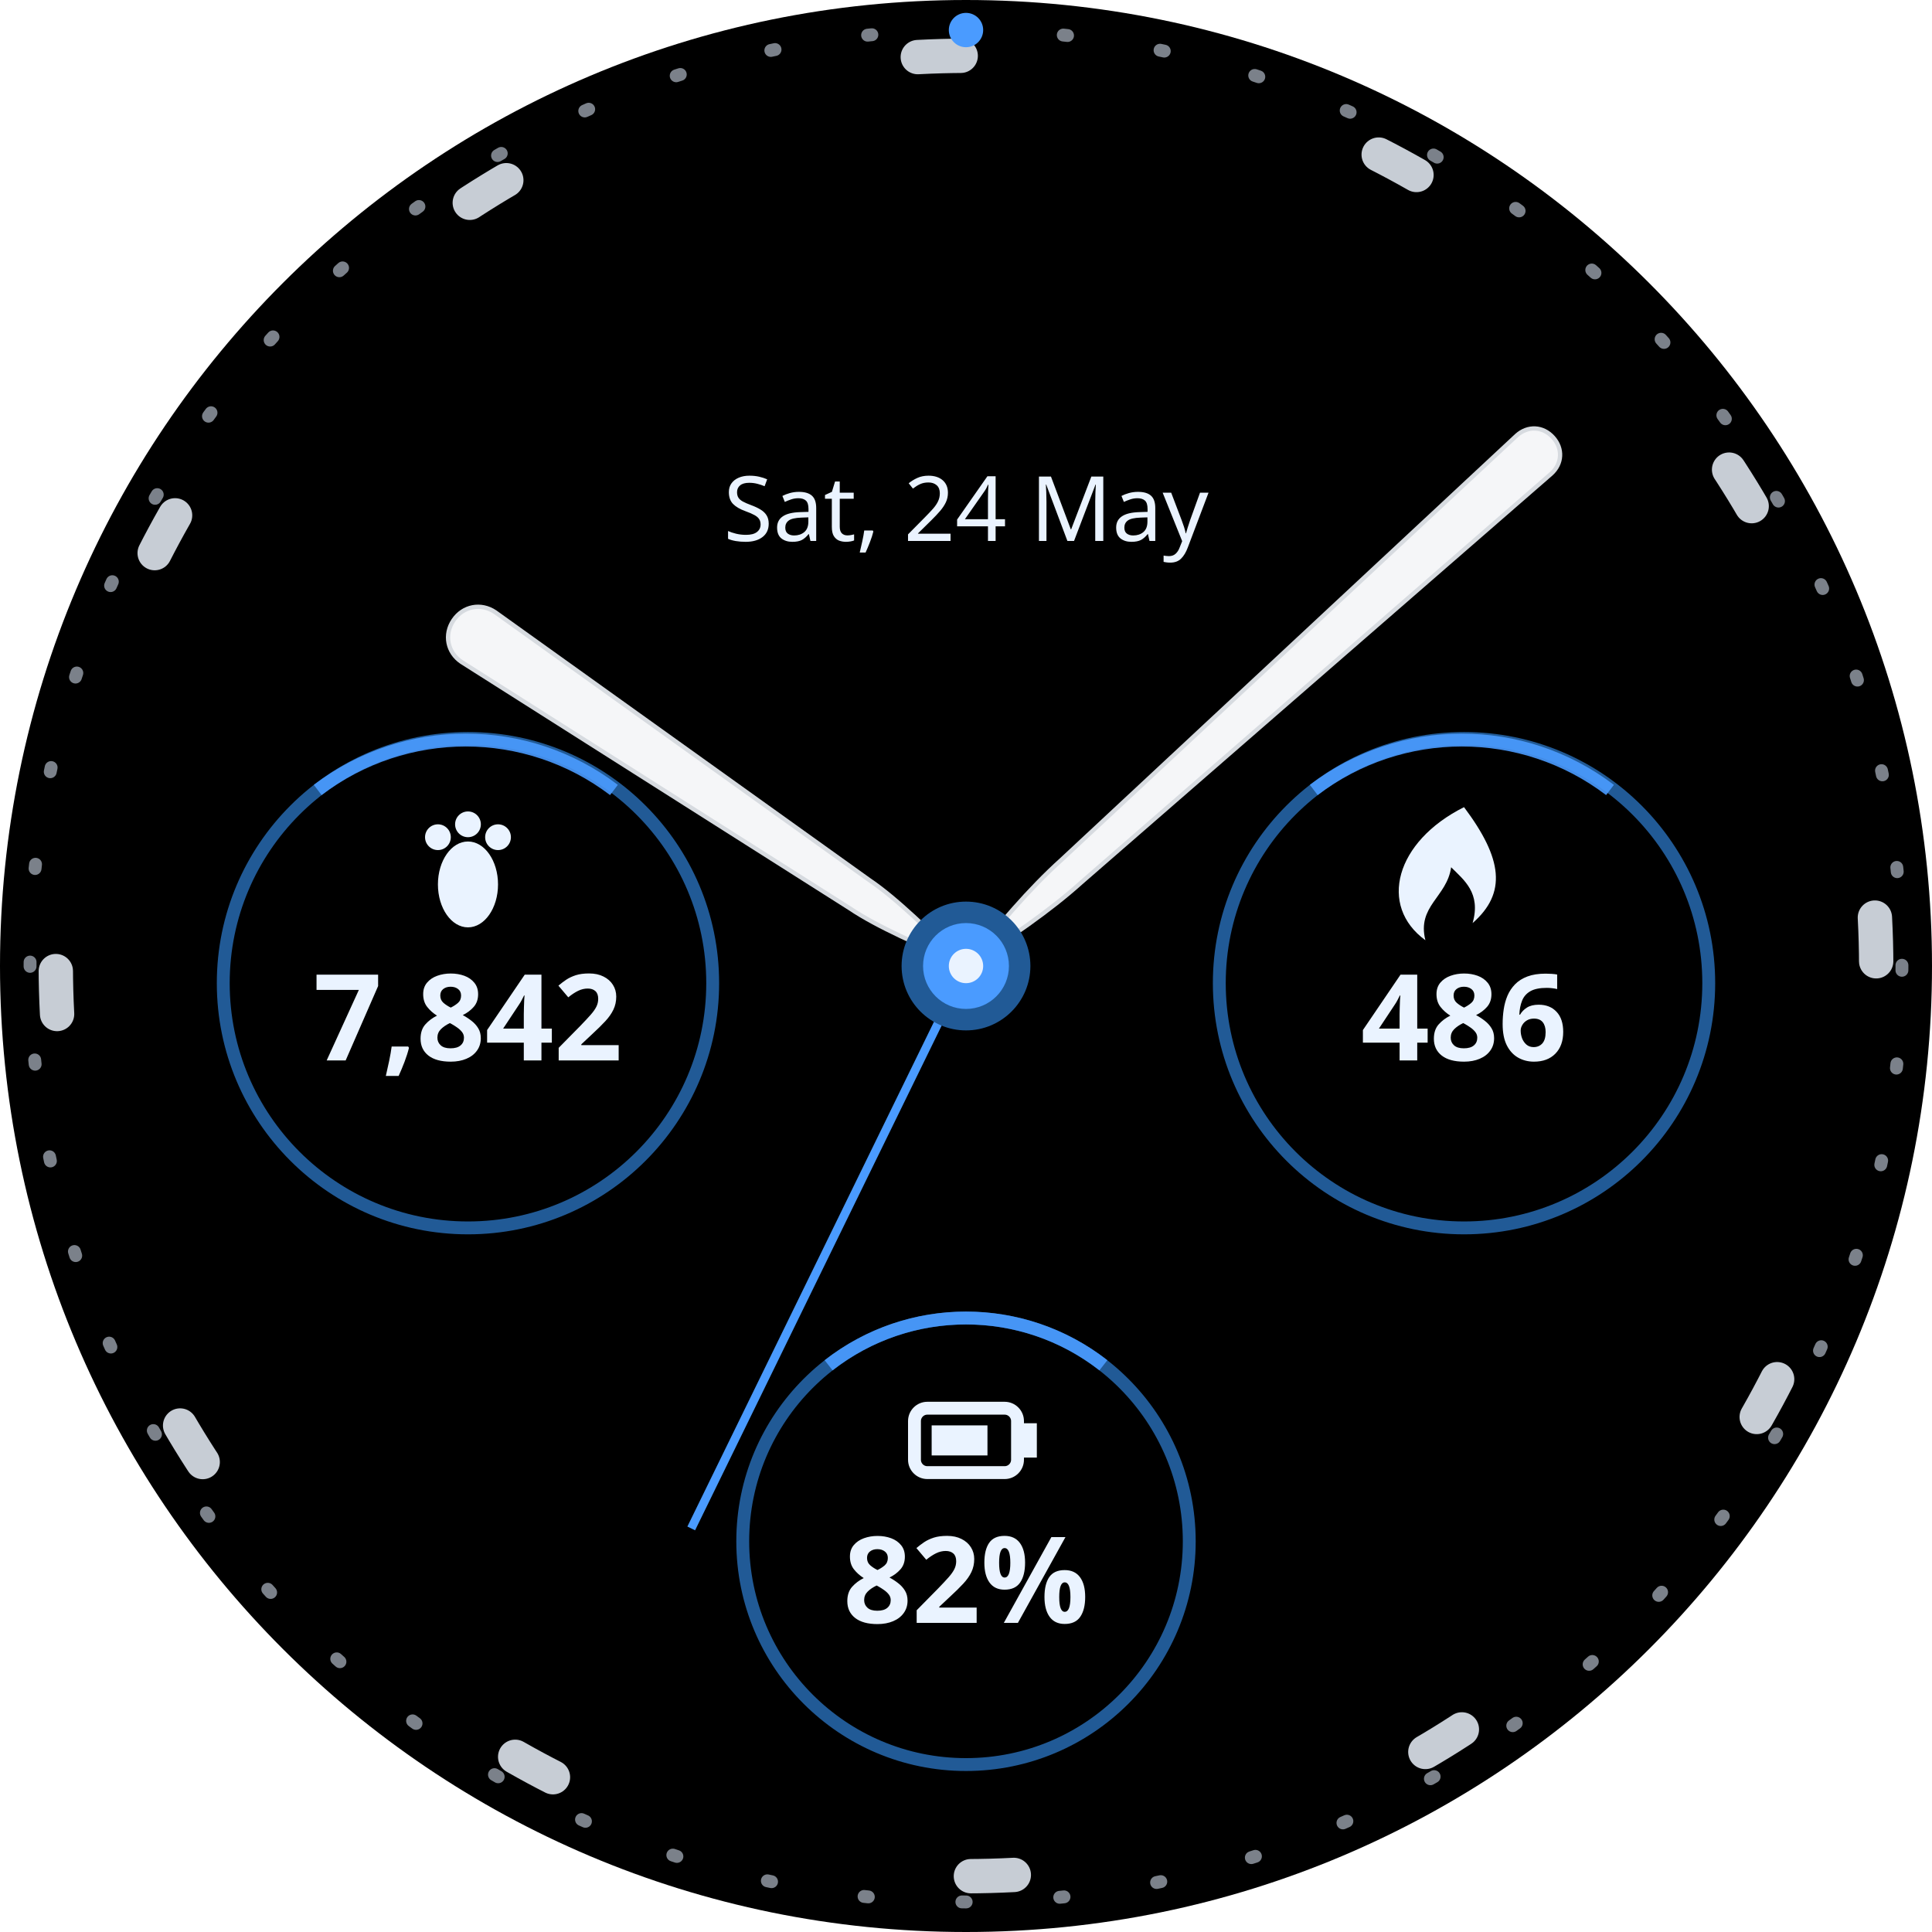
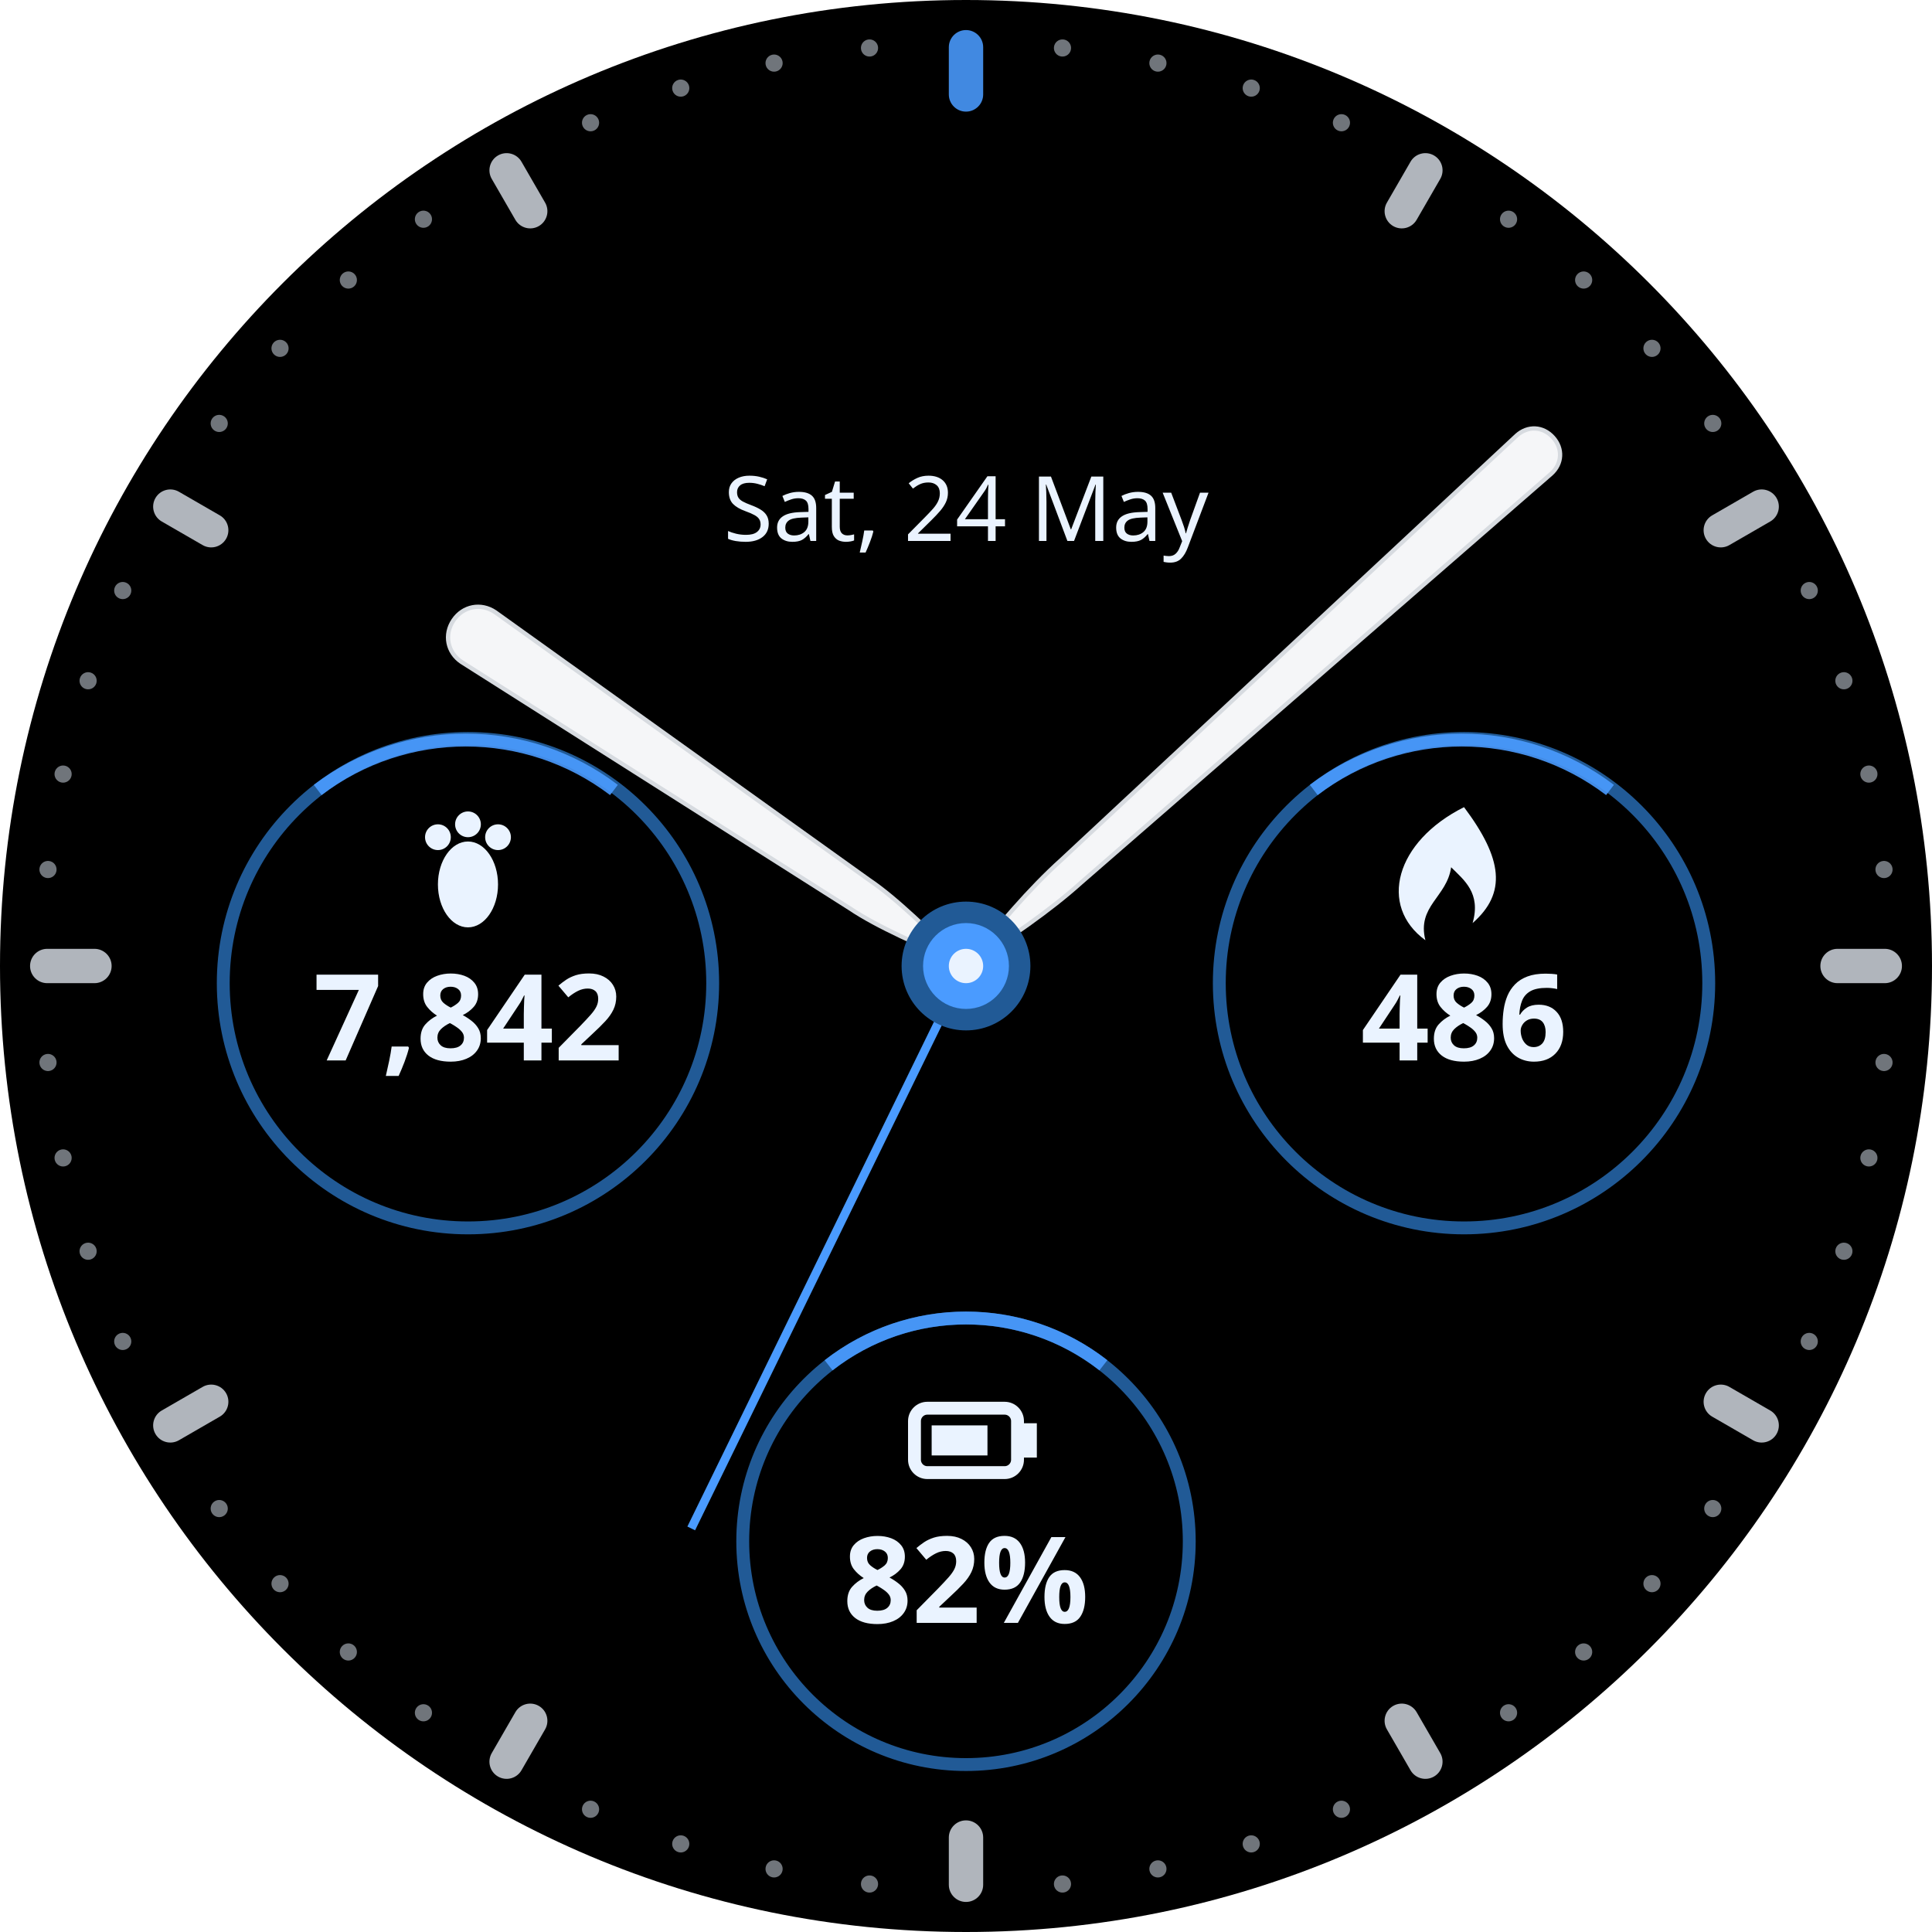
<svg xmlns="http://www.w3.org/2000/svg" width="450" height="450" viewBox="0 0 450 450">
  <circle cx="225" cy="225" r="225" fill="#000" />
-   <circle cx="225" cy="225" r="218" fill="none" stroke="#aab3bf" stroke-width="3" stroke-linecap="round" stroke-dasharray="1 21.829" opacity=".72" />
-   <circle cx="225" cy="225" r="212" fill="none" stroke="#c7cdd5" stroke-width="8" stroke-linecap="round" stroke-dasharray="10 101.003" transform="rotate(-3 225 225)" />
-   <circle cx="225" cy="7" r="4" fill="#4a9bff" />
+   <defs>
+     <circle id="minor-marker" cx="225" cy="10" r="2" fill="#b8c0ca" opacity=".608" />
+     <rect id="hour-marker" x="221" y="7" width="8" height="19" rx="4" fill="#c7cdd5" opacity=".882" />
+     <rect id="accent-hour-marker" x="221" y="7" width="8" height="19" rx="4" fill="#4a9bff" opacity=".882" />
+   </defs>
+   <g>
+     <use href="#minor-marker" transform="rotate(6 225 225)" />
+     <use href="#minor-marker" transform="rotate(12 225 225)" />
+     <use href="#minor-marker" transform="rotate(18 225 225)" />
+     <use href="#minor-marker" transform="rotate(24 225 225)" />
+     <use href="#minor-marker" transform="rotate(36 225 225)" />
+     <use href="#minor-marker" transform="rotate(42 225 225)" />
+     <use href="#minor-marker" transform="rotate(48 225 225)" />
+     <use href="#minor-marker" transform="rotate(54 225 225)" />
+     <use href="#minor-marker" transform="rotate(66 225 225)" />
+     <use href="#minor-marker" transform="rotate(72 225 225)" />
+     <use href="#minor-marker" transform="rotate(78 225 225)" />
+     <use href="#minor-marker" transform="rotate(84 225 225)" />
+     <use href="#minor-marker" transform="rotate(96 225 225)" />
+     <use href="#minor-marker" transform="rotate(102 225 225)" />
+     <use href="#minor-marker" transform="rotate(108 225 225)" />
+     <use href="#minor-marker" transform="rotate(114 225 225)" />
+     <use href="#minor-marker" transform="rotate(126 225 225)" />
+     <use href="#minor-marker" transform="rotate(132 225 225)" />
+     <use href="#minor-marker" transform="rotate(138 225 225)" />
+     <use href="#minor-marker" transform="rotate(144 225 225)" />
+     <use href="#minor-marker" transform="rotate(156 225 225)" />
+     <use href="#minor-marker" transform="rotate(162 225 225)" />
+     <use href="#minor-marker" transform="rotate(168 225 225)" />
+     <use href="#minor-marker" transform="rotate(174 225 225)" />
+     <use href="#minor-marker" transform="rotate(186 225 225)" />
+     <use href="#minor-marker" transform="rotate(192 225 225)" />
+     <use href="#minor-marker" transform="rotate(198 225 225)" />
+     <use href="#minor-marker" transform="rotate(204 225 225)" />
+     <use href="#minor-marker" transform="rotate(216 225 225)" />
+     <use href="#minor-marker" transform="rotate(222 225 225)" />
+     <use href="#minor-marker" transform="rotate(228 225 225)" />
+     <use href="#minor-marker" transform="rotate(234 225 225)" />
+     <use href="#minor-marker" transform="rotate(246 225 225)" />
+     <use href="#minor-marker" transform="rotate(252 225 225)" />
+     <use href="#minor-marker" transform="rotate(258 225 225)" />
+     <use href="#minor-marker" transform="rotate(264 225 225)" />
+     <use href="#minor-marker" transform="rotate(276 225 225)" />
+     <use href="#minor-marker" transform="rotate(282 225 225)" />
+     <use href="#minor-marker" transform="rotate(288 225 225)" />
+     <use href="#minor-marker" transform="rotate(294 225 225)" />
+     <use href="#minor-marker" transform="rotate(306 225 225)" />
+     <use href="#minor-marker" transform="rotate(312 225 225)" />
+     <use href="#minor-marker" transform="rotate(318 225 225)" />
+     <use href="#minor-marker" transform="rotate(324 225 225)" />
+     <use href="#minor-marker" transform="rotate(336 225 225)" />
+     <use href="#minor-marker" transform="rotate(342 225 225)" />
+     <use href="#minor-marker" transform="rotate(348 225 225)" />
+     <use href="#minor-marker" transform="rotate(354 225 225)" />
+   </g>
+   <g>
+     <use href="#accent-hour-marker" />
+     <use href="#hour-marker" transform="rotate(30 225 225)" />
+     <use href="#hour-marker" transform="rotate(60 225 225)" />
+     <use href="#hour-marker" transform="rotate(90 225 225)" />
+     <use href="#hour-marker" transform="rotate(120 225 225)" />
+     <use href="#hour-marker" transform="rotate(150 225 225)" />
+     <use href="#hour-marker" transform="rotate(180 225 225)" />
+     <use href="#hour-marker" transform="rotate(210 225 225)" />
+     <use href="#hour-marker" transform="rotate(240 225 225)" />
+     <use href="#hour-marker" transform="rotate(270 225 225)" />
+     <use href="#hour-marker" transform="rotate(300 225 225)" />
+     <use href="#hour-marker" transform="rotate(330 225 225)" />
+   </g>
  <text x="225" y="126" fill="#eaf3ff" font-family="sans-serif" font-size="21" text-anchor="middle">Sat, 24 May</text>
  <g fill="none" stroke="#215a96" stroke-width="3">
    <circle cx="109" cy="229" r="57" />
    <circle cx="341" cy="229" r="57" />
    <circle cx="225" cy="359" r="52" />
  </g>
  <g fill="none" stroke="#4a9bff" stroke-width="3" opacity=".9">
    <path d="M74 184a57 57 0 0 1 69 0" />
    <path d="M306 184a57 57 0 0 1 69 0" />
    <path d="M193 318a52 52 0 0 1 64 0" />
  </g>
  <g fill="#eaf3ff" font-family="sans-serif" text-anchor="middle">
    <g transform="translate(109 202)">
      <ellipse cx="0" cy="4" rx="7" ry="10" />
      <circle cx="-7" cy="-7" r="3" />
      <circle cx="0" cy="-10" r="3" />
      <circle cx="7" cy="-7" r="3" />
    </g>
    <text x="109" y="247" font-size="28" font-weight="600">7,842</text>
    <path d="M341 188c9 12 10 20 2 27 2-7-2-10-5-13-1 7-8 9-6 17-11-8-7-23 9-31Z" />
    <text x="341" y="247" font-size="28" font-weight="600">486</text>
    <g transform="translate(213 328)" fill="none" stroke="#eaf3ff" stroke-width="3">
      <rect x="0" y="0" width="24" height="15" rx="3" />
      <path d="M24 5h3v5h-3" />
      <path d="M4 4h13v7H4" fill="#eaf3ff" stroke="none" />
    </g>
    <text x="225" y="378" font-size="28" font-weight="600">82%</text>
  </g>
  <g transform="rotate(-56 225 225)">
    <g transform="translate(213 79)">
      <path fill="#f5f6f8" stroke="#d7dbe0" stroke-width="1" d="M12 2c-4 0-7 3-7 7l3 107c0 8 2 18 4 30 2-12 4-22 4-30L19 9c0-4-3-7-7-7Z" />
    </g>
  </g>
  <g transform="rotate(48 225 225)">
    <g transform="translate(216 39)">
      <path fill="#f5f6f8" stroke="#d7dbe0" stroke-width="1" d="M9 2C5.5 2 3 4.5 3 8l2.5 145c0 10 1.5 21 3.5 33 2-12 3.5-23 3.5-33L15 8c0-3.5-2.5-6-6-6Z" />
    </g>
  </g>
  <line x1="225" y1="225" x2="161" y2="356" stroke="#4a9bff" stroke-width="2" />
  <circle cx="225" cy="225" r="15" fill="#215a96" />
  <circle cx="225" cy="225" r="10" fill="#4a9bff" />
  <circle cx="225" cy="225" r="4" fill="#eaf3ff" />
</svg>
